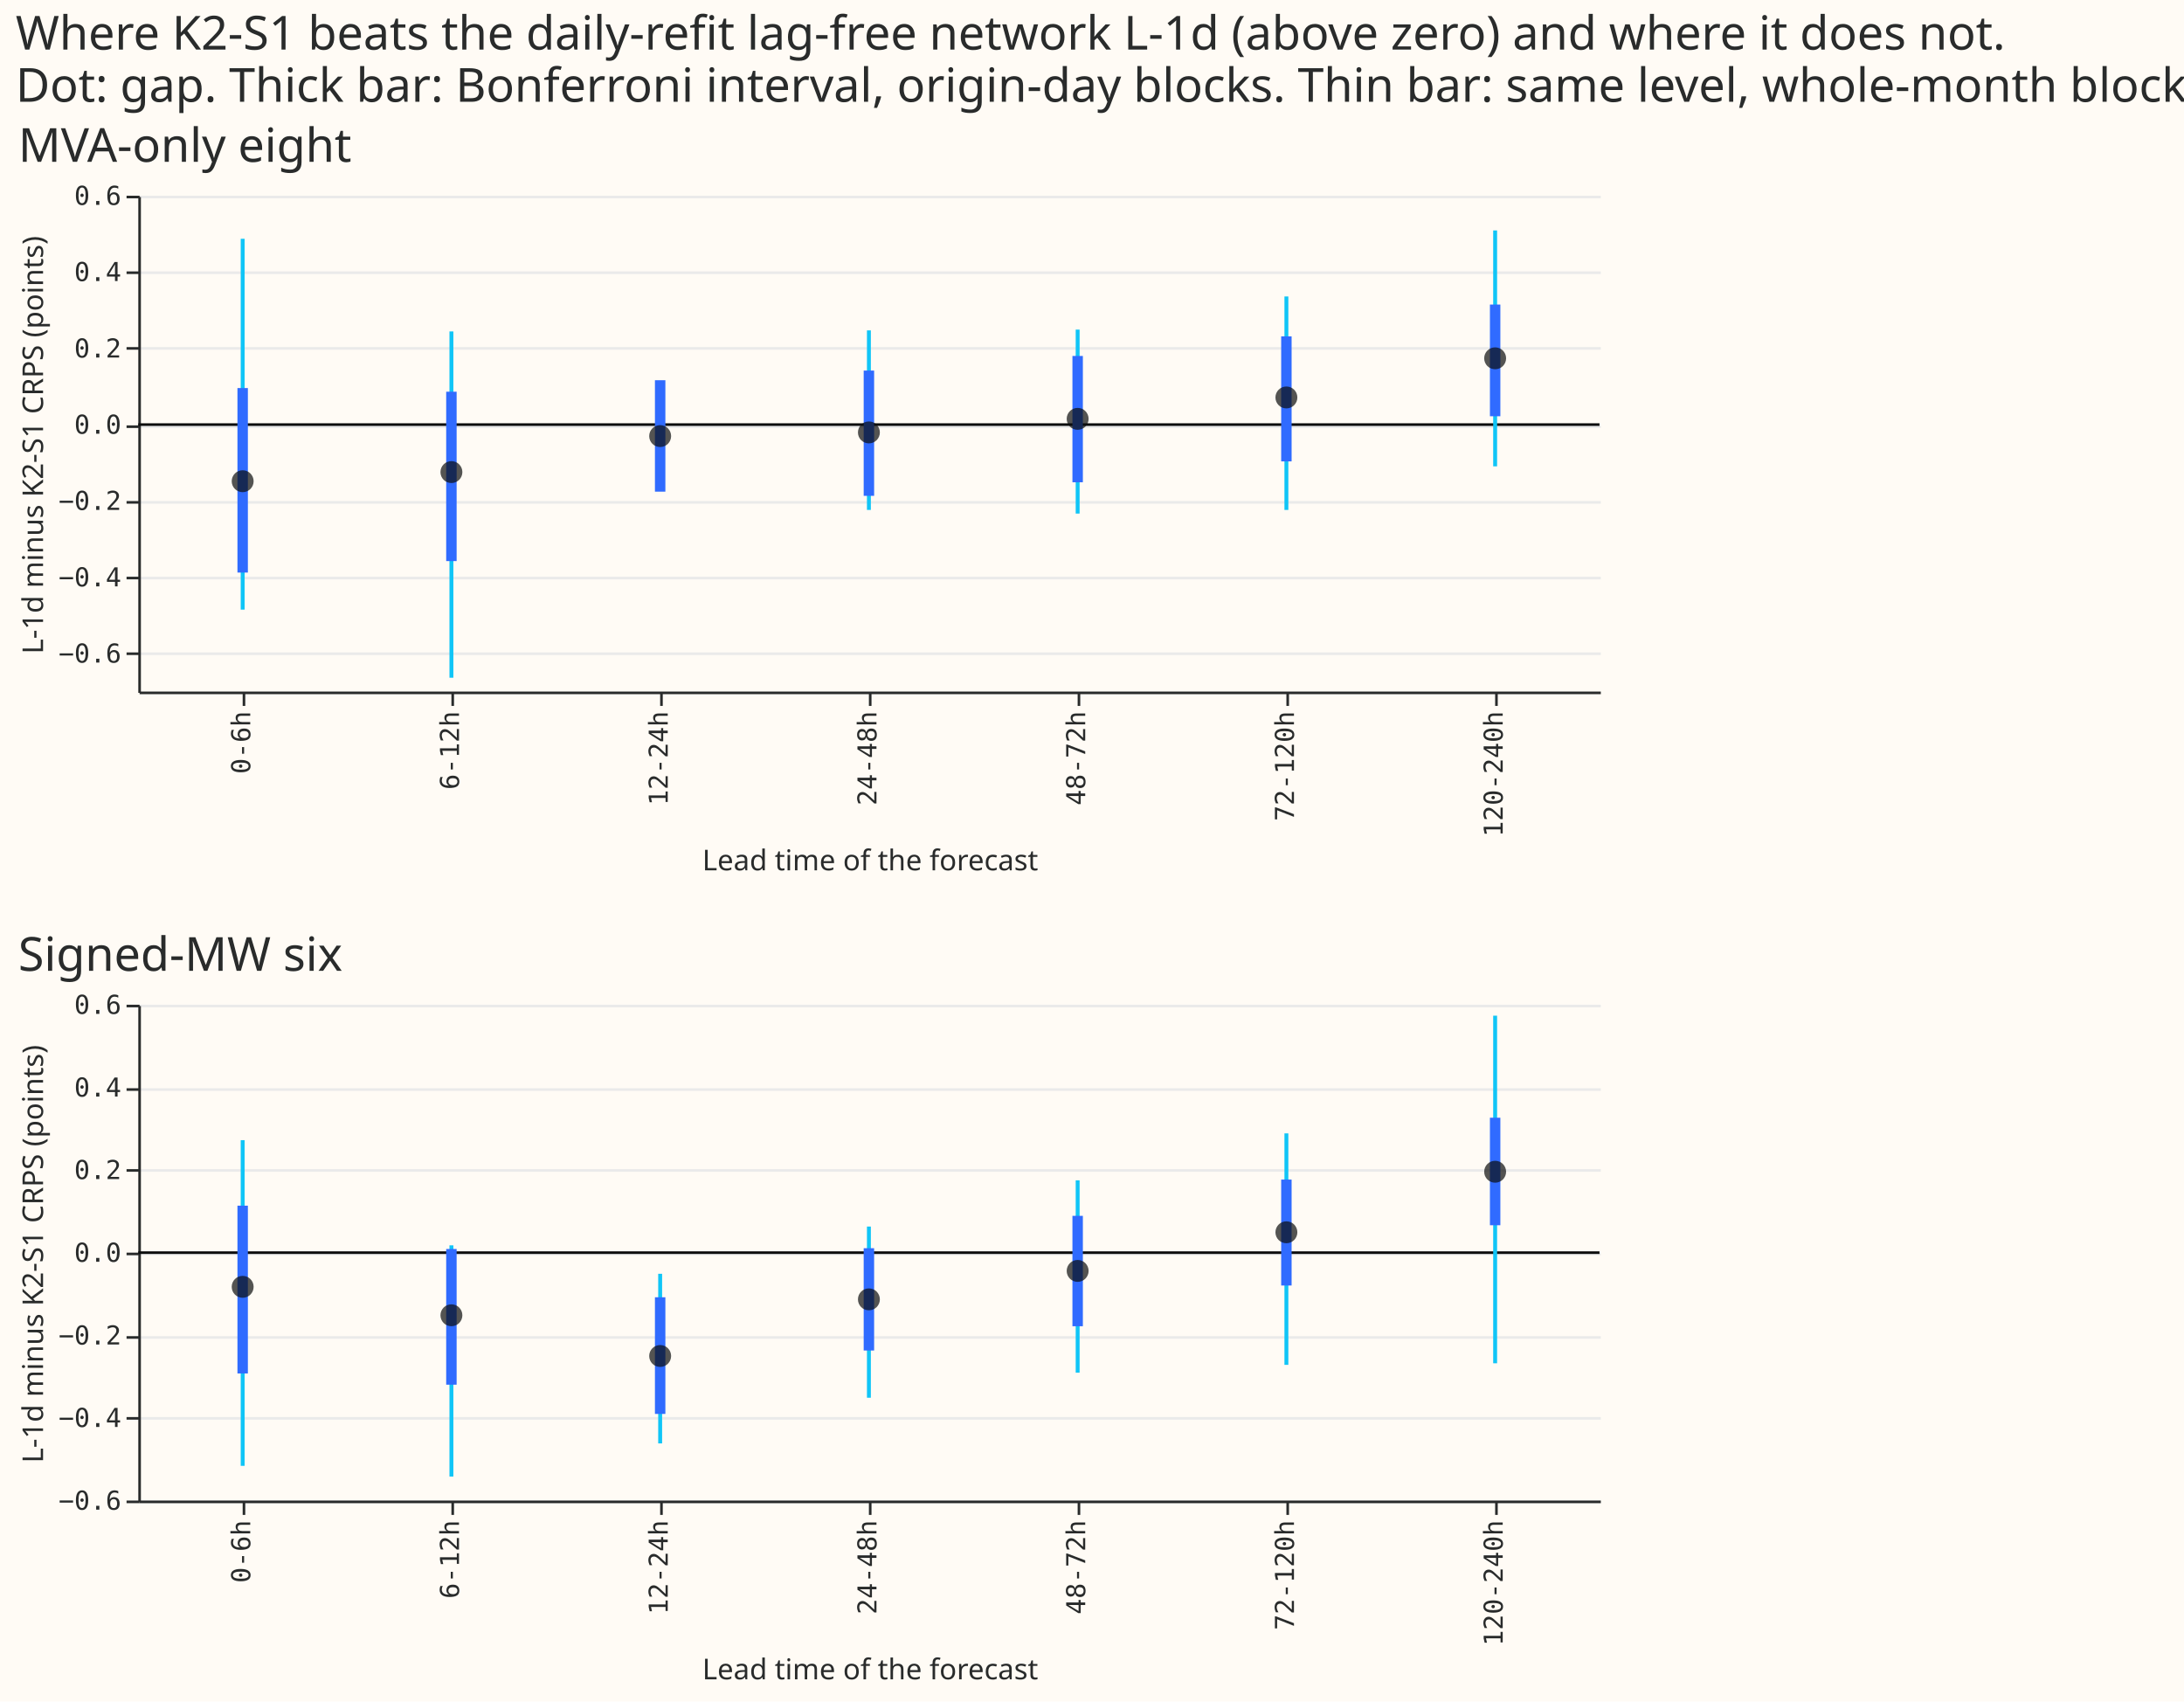
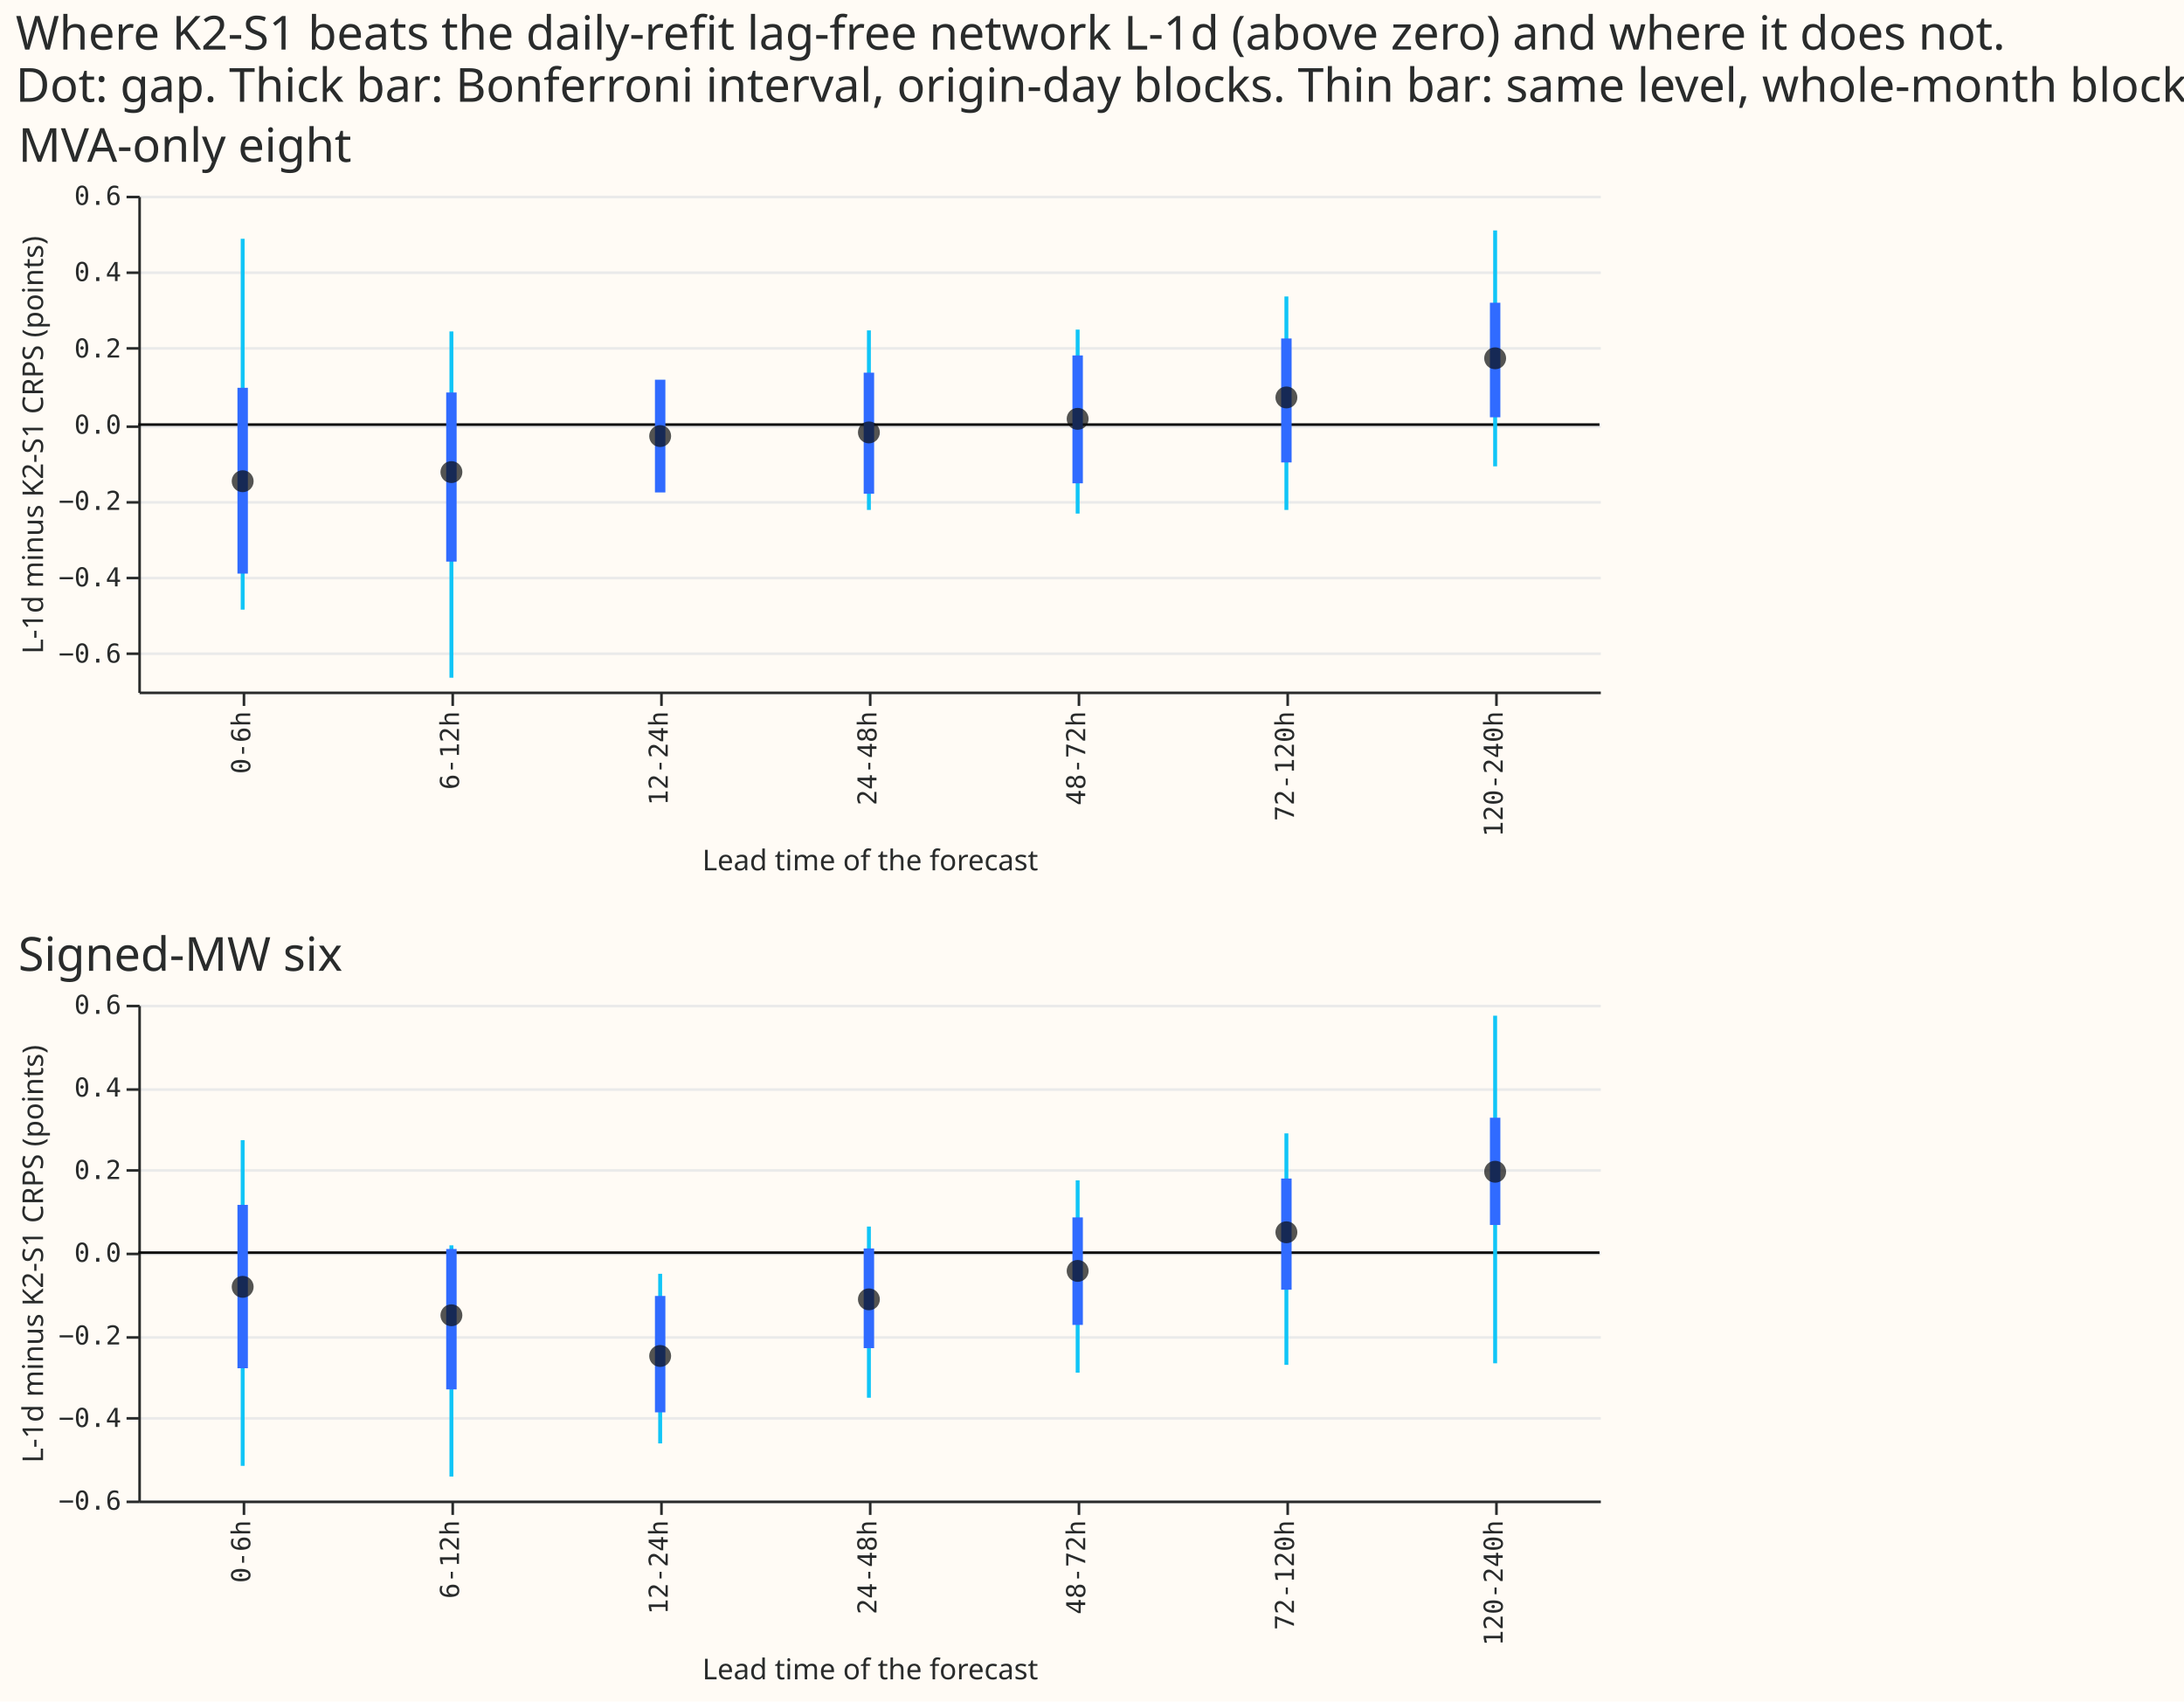
<svg xmlns="http://www.w3.org/2000/svg" width="837" height="652" class="marks" viewBox="0 0 837 652">
  <path fill="#fffbf5" d="M0 0h837v652H0z" />
  <g fill="none" stroke-miterlimit="10" aria-roledescription="group mark container" class="mark-group role-frame root">
    <path d="M53 75h560z" aria-hidden="true" class="background" />
    <g aria-roledescription="group mark container" class="mark-group role-scope concat_0_group">
      <path fill="#fffbf5" d="M53.5 75.5h560v190h-560Z" aria-hidden="true" class="background" />
      <g aria-hidden="true" class="mark-group role-axis">
        <path stroke="#eaeaea" d="M53.5 250.5h560m-560-29h560m-560-29h560m-560-29h560m-560-30h560m-560-29h560m-560-29h560" class="mark-rule role-axis-grid" pointer-events="none" />
      </g>
      <g aria-label="X-axis titled 'Lead time of the forecast' for a discrete scale with 7 values: 0-6h, 6-12h, 12-24h, 24-48h, 48-72h, 72-120h, 120-240h" aria-roledescription="axis" class="mark-group role-axis" pointer-events="none">
        <path stroke="#292b2b" d="M93.5 265.5v5m80-5v5m80-5v5m80-5v5m80-5v5m80-5v5m80-5v5" class="mark-rule role-axis-tick" />
        <g fill="#292b2b" class="mark-text role-axis-label" font-family="Matter Semi Mono, Roboto Mono, monospace" font-size="10" text-anchor="end">
          <text transform="rotate(-90 184.2 88.3)">0-6h</text>
          <text transform="rotate(-90 224.2 48.3)">6-12h</text>
          <text transform="rotate(-90 264.2 8.3)">12-24h</text>
          <text transform="rotate(-90 304.2 -31.7)">24-48h</text>
          <text transform="rotate(-90 344.2 -71.7)">48-72h</text>
          <text transform="rotate(-90 384.2 -111.7)">72-120h</text>
          <text transform="rotate(-90 424.2 -151.7)">120-240h</text>
        </g>
        <path stroke="#292b2b" d="M53.5 265.5h560" class="mark-rule role-axis-domain" />
        <text fill="#292b2b" class="mark-text role-axis-title" font-family="Matter XH, DM Sans, sans-serif" font-size="11" text-anchor="middle" transform="translate(333.5 333.5)">Lead time of the forecast</text>
      </g>
      <g aria-label="Y-axis titled 'L-1d minus K2-S1 CRPS (points)' for a linear scale with values from −0.7 to 0.6" aria-roledescription="axis" class="mark-group role-axis" pointer-events="none">
        <path stroke="#292b2b" d="M53.5 250.5h-5m5-29h-5m5-29h-5m5-29h-5m5-30h-5m5-29h-5m5-29h-5" class="mark-rule role-axis-tick" />
        <g fill="#292b2b" class="mark-text role-axis-label" font-family="Matter Semi Mono, Roboto Mono, monospace" font-size="10" text-anchor="end">
          <text transform="translate(46.5 253.9)">−0.6</text>
          <text transform="translate(46.5 224.7)">−0.4</text>
          <text transform="translate(46.5 195.4)">−0.2</text>
          <text transform="translate(46.5 166.2)">0.0</text>
          <text transform="translate(46.5 137)">0.2</text>
          <text transform="translate(46.5 107.7)">0.4</text>
          <text transform="translate(46.5 78.5)">0.6</text>
        </g>
        <path stroke="#292b2b" d="M53.5 265.5v-190" class="mark-rule role-axis-domain" />
        <text fill="#292b2b" class="mark-text role-axis-title" font-family="Matter XH, DM Sans, sans-serif" font-size="11" text-anchor="middle" transform="rotate(-90 93.5 77)">L-1d minus K2-S1 CRPS (points)</text>
      </g>
      <g aria-roledescription="rule mark container" class="mark-rule role-mark concat_0_layer_0_marks">
        <path stroke="#0c0d0d" d="M613 162.7H53" aria-label="y: 0" aria-roledescription="rule mark" />
      </g>
      <g stroke="#10c5f7" stroke-width="1.5" aria-roledescription="rule mark container" class="mark-rule role-mark concat_0_layer_1_marks">
-         <path d="M93 233.6V91.5" aria-label="Lead time of the forecast: 0-6h; L-1d minus K2-S1 CRPS (points): −0.485001117299; high_bonferroni_month: 0.487007897977" aria-roledescription="rule mark" />
+         <path d="M93 233.6V91.5" aria-label="Lead time of the forecast: 0-6h; L-1d minus K2-S1 CRPS (points): −0.485001117299; high_bonferroni_month: 0.487007860222" aria-roledescription="rule mark" />
        <path d="M173 259.7V127" aria-label="Lead time of the forecast: 6-12h; L-1d minus K2-S1 CRPS (points): −0.663621878361; high_bonferroni_month: 0.244346226234" aria-roledescription="rule mark" />
        <path d="M253 179v-25" aria-label="Lead time of the forecast: 12-24h; L-1d minus K2-S1 CRPS (points): −0.111505999119; high_bonferroni_month: 0.0597731936669" aria-roledescription="rule mark" />
-         <path d="M333 195.4v-68.8" aria-label="Lead time of the forecast: 24-48h; L-1d minus K2-S1 CRPS (points): −0.223576568016; high_bonferroni_month: 0.247472536585" aria-roledescription="rule mark" />
+         <path d="M333 195.4v-68.8" aria-label="Lead time of the forecast: 24-48h; L-1d minus K2-S1 CRPS (points): −0.223576584433; high_bonferroni_month: 0.247472536585" aria-roledescription="rule mark" />
        <path d="M413 196.8v-70.5" aria-label="Lead time of the forecast: 48-72h; L-1d minus K2-S1 CRPS (points): −0.233686226701; high_bonferroni_month: 0.248583674949" aria-roledescription="rule mark" />
        <path d="M493 195.4v-81.8" aria-label="Lead time of the forecast: 72-120h; L-1d minus K2-S1 CRPS (points): −0.22393958533; high_bonferroni_month: 0.335498779579" aria-roledescription="rule mark" />
-         <path d="M573 178.7V88.3" aria-label="Lead time of the forecast: 120-240h; L-1d minus K2-S1 CRPS (points): −0.109710180102; high_bonferroni_month: 0.5085981789" aria-roledescription="rule mark" />
+         <path d="M573 178.7V88.3" aria-label="Lead time of the forecast: 120-240h; L-1d minus K2-S1 CRPS (points): −0.109710180102; high_bonferroni_month: 0.508598212301" aria-roledescription="rule mark" />
      </g>
      <g stroke="#306bff" stroke-width="4" aria-roledescription="rule mark container" class="mark-rule role-mark concat_0_layer_2_marks">
-         <path d="M93 219.4v-70.7" aria-label="Lead time of the forecast: 0-6h; low_bonferroni_day: −0.388004674025; high_bonferroni_day: 0.0954862717435" aria-roledescription="rule mark" />
-         <path d="M173 215v-64.9" aria-label="Lead time of the forecast: 6-12h; low_bonferroni_day: −0.357996776531; high_bonferroni_day: 0.0860802816911" aria-roledescription="rule mark" />
-         <path d="M253 188.4v-42.7" aria-label="Lead time of the forecast: 12-24h; low_bonferroni_day: −0.176060295036; high_bonferroni_day: 0.116021795551" aria-roledescription="rule mark" />
-         <path d="M333 190v-48" aria-label="Lead time of the forecast: 24-48h; low_bonferroni_day: −0.186901111405; high_bonferroni_day: 0.141291669646" aria-roledescription="rule mark" />
-         <path d="M413 184.8v-48.4" aria-label="Lead time of the forecast: 48-72h; low_bonferroni_day: −0.151570368104; high_bonferroni_day: 0.179534947211" aria-roledescription="rule mark" />
-         <path d="M493 176.8v-47.9" aria-label="Lead time of the forecast: 72-120h; low_bonferroni_day: −0.0965002232008; high_bonferroni_day: 0.230990336866" aria-roledescription="rule mark" />
-         <path d="M573 159.5v-42.8" aria-label="Lead time of the forecast: 120-240h; low_bonferroni_day: 0.0220537564164; high_bonferroni_day: 0.315094033999" aria-roledescription="rule mark" />
+         <path d="M93 219.8v-71.2" aria-label="Lead time of the forecast: 0-6h; low_bonferroni_day: −0.390512821328; high_bonferroni_day: 0.0969231838045" aria-roledescription="rule mark" />
+         <path d="M173 215.2v-64.8" aria-label="Lead time of the forecast: 6-12h; low_bonferroni_day: −0.359138365869; high_bonferroni_day: 0.0841971684236" aria-roledescription="rule mark" />
+         <path d="M253 188.7v-43.2" aria-label="Lead time of the forecast: 12-24h; low_bonferroni_day: −0.178200532194; high_bonferroni_day: 0.117317219133" aria-roledescription="rule mark" />
+         <path d="M333 189.2v-46.4" aria-label="Lead time of the forecast: 24-48h; low_bonferroni_day: −0.181040008399; high_bonferroni_day: 0.136721219077" aria-roledescription="rule mark" />
+         <path d="M413 185.2v-49" aria-label="Lead time of the forecast: 48-72h; low_bonferroni_day: −0.153733715045; high_bonferroni_day: 0.181350181154" aria-roledescription="rule mark" />
+         <path d="M493 177.2v-47.5" aria-label="Lead time of the forecast: 72-120h; low_bonferroni_day: −0.0995180388332; high_bonferroni_day: 0.225676640921" aria-roledescription="rule mark" />
+         <path d="M573 159.9V116" aria-label="Lead time of the forecast: 120-240h; low_bonferroni_day: 0.0191402435528; high_bonferroni_day: 0.318837988124" aria-roledescription="rule mark" />
      </g>
      <g fill="#0c0d0d" aria-roledescription="symbol mark container" class="mark-symbol role-mark concat_0_layer_3_marks">
        <path d="M97.2 184.4a4.2 4.2 0 1 1-8.4 0 4.2 4.2 0 1 1 8.4 0" aria-label="Lead time of the forecast: 0-6h; difference: −0.148557453807" aria-roledescription="point" opacity=".7" />
        <path d="M177.2 180.9a4.2 4.2 0 1 1-8.4 0 4.2 4.2 0 1 1 8.4 0" aria-label="Lead time of the forecast: 6-12h; difference: −0.124331289011" aria-roledescription="point" opacity=".7" />
        <path d="M257.2 167.1a4.2 4.2 0 1 1-8.4 0 4.2 4.2 0 1 1 8.4 0" aria-label="Lead time of the forecast: 12-24h; difference: −0.0302980017483" aria-roledescription="point" opacity=".7" />
        <path d="M337.2 165.7a4.2 4.2 0 1 1-8.4 0 4.2 4.2 0 1 1 8.4 0" aria-label="Lead time of the forecast: 24-48h; difference: −0.0207990869305" aria-roledescription="point" opacity=".7" />
        <path d="M417.2 160.5a4.2 4.2 0 1 1-8.4 0 4.2 4.2 0 1 1 8.4 0" aria-label="Lead time of the forecast: 48-72h; difference: 0.0147534906004" aria-roledescription="point" opacity=".7" />
        <path d="M497.2 152.3a4.2 4.2 0 1 1-8.4 0 4.2 4.2 0 1 1 8.4 0" aria-label="Lead time of the forecast: 72-120h; difference: 0.0708262546289" aria-roledescription="point" opacity=".7" />
        <path d="M577.2 137.3a4.2 4.2 0 1 1-8.4 0 4.2 4.2 0 1 1 8.4 0" aria-label="Lead time of the forecast: 120-240h; difference: 0.173650097642" aria-roledescription="point" opacity=".7" />
      </g>
      <g class="mark-group role-title">
        <text fill="#292b2b" aria-label="Title text 'MVA-only eight'" aria-roledescription="title" class="mark-text role-title-text" font-family="Matter XH, DM Sans, sans-serif" font-size="18" pointer-events="none" transform="translate(7 62)">MVA-only eight</text>
      </g>
    </g>
    <g aria-roledescription="group mark container" class="mark-group role-scope concat_1_group">
      <path fill="#fffbf5" d="M53.5 385.5h560v190h-560Z" aria-hidden="true" class="background" />
      <g aria-hidden="true" class="mark-group role-axis">
        <path stroke="#eaeaea" d="M53.5 575.5h560m-560-32h560m-560-31h560m-560-32h560m-560-32h560m-560-31h560m-560-32h560" class="mark-rule role-axis-grid" pointer-events="none" />
      </g>
      <g aria-label="X-axis titled 'Lead time of the forecast' for a discrete scale with 7 values: 0-6h, 6-12h, 12-24h, 24-48h, 48-72h, 72-120h, 120-240h" aria-roledescription="axis" class="mark-group role-axis" pointer-events="none">
        <path stroke="#292b2b" d="M93.5 575.5v5m80-5v5m80-5v5m80-5v5m80-5v5m80-5v5m80-5v5" class="mark-rule role-axis-tick" />
        <g fill="#292b2b" class="mark-text role-axis-label" font-family="Matter Semi Mono, Roboto Mono, monospace" font-size="10" text-anchor="end">
          <text transform="rotate(-90 339.2 243.3)">0-6h</text>
          <text transform="rotate(-90 379.2 203.3)">6-12h</text>
          <text transform="rotate(-90 419.2 163.3)">12-24h</text>
          <text transform="rotate(-90 459.2 123.3)">24-48h</text>
          <text transform="rotate(-90 499.2 83.3)">48-72h</text>
          <text transform="rotate(-90 539.2 43.3)">72-120h</text>
          <text transform="rotate(-90 579.2 3.3)">120-240h</text>
        </g>
        <path stroke="#292b2b" d="M53.5 575.5h560" class="mark-rule role-axis-domain" />
        <text fill="#292b2b" class="mark-text role-axis-title" font-family="Matter XH, DM Sans, sans-serif" font-size="11" text-anchor="middle" transform="translate(333.5 643.5)">Lead time of the forecast</text>
      </g>
      <g aria-label="Y-axis titled 'L-1d minus K2-S1 CRPS (points)' for a linear scale with values from −0.6 to 0.6" aria-roledescription="axis" class="mark-group role-axis" pointer-events="none">
        <path stroke="#292b2b" d="M53.5 575.5h-5m5-32h-5m5-31h-5m5-32h-5m5-32h-5m5-31h-5m5-32h-5" class="mark-rule role-axis-tick" />
        <g fill="#292b2b" class="mark-text role-axis-label" font-family="Matter Semi Mono, Roboto Mono, monospace" font-size="10" text-anchor="end">
          <text transform="translate(46.5 578.5)">−0.6</text>
          <text transform="translate(46.5 546.8)">−0.4</text>
          <text transform="translate(46.5 515.2)">−0.2</text>
          <text transform="translate(46.5 483.5)">0.0</text>
          <text transform="translate(46.5 451.8)">0.2</text>
          <text transform="translate(46.5 420.2)">0.4</text>
          <text transform="translate(46.5 388.5)">0.6</text>
        </g>
        <path stroke="#292b2b" d="M53.5 575.5v-190" class="mark-rule role-axis-domain" />
        <text fill="#292b2b" class="mark-text role-axis-title" font-family="Matter XH, DM Sans, sans-serif" font-size="11" text-anchor="middle" transform="rotate(-90 248.5 232)">L-1d minus K2-S1 CRPS (points)</text>
      </g>
      <g aria-roledescription="rule mark container" class="mark-rule role-mark concat_1_layer_0_marks">
        <path stroke="#0c0d0d" d="M613 480H53" aria-label="y: 0" aria-roledescription="rule mark" />
      </g>
      <g stroke="#10c5f7" stroke-width="1.5" aria-roledescription="rule mark container" class="mark-rule role-mark concat_1_layer_1_marks">
        <path d="M93 561.7V436.9" aria-label="Lead time of the forecast: 0-6h; L-1d minus K2-S1 CRPS (points): −0.515938416779; high_bonferroni_month: 0.272308492261" aria-roledescription="rule mark" />
        <path d="M173 565.8v-88.6" aria-label="Lead time of the forecast: 6-12h; L-1d minus K2-S1 CRPS (points): −0.54192726621; high_bonferroni_month: 0.0179571693326" aria-roledescription="rule mark" />
        <path d="M253 553.1v-65" aria-label="Lead time of the forecast: 12-24h; L-1d minus K2-S1 CRPS (points): −0.461909089412; high_bonferroni_month: −0.050629727682" aria-roledescription="rule mark" />
-         <path d="M333 535.6V470" aria-label="Lead time of the forecast: 24-48h; L-1d minus K2-S1 CRPS (points): −0.350932573302; high_bonferroni_month: 0.0625692123848" aria-roledescription="rule mark" />
+         <path d="M333 535.6V470" aria-label="Lead time of the forecast: 24-48h; L-1d minus K2-S1 CRPS (points): −0.350932573302; high_bonferroni_month: 0.0625692083566" aria-roledescription="rule mark" />
        <path d="M413 526v-73.7" aria-label="Lead time of the forecast: 48-72h; L-1d minus K2-S1 CRPS (points): −0.290099922436; high_bonferroni_month: 0.17496060993" aria-roledescription="rule mark" />
        <path d="M493 523v-88.7" aria-label="Lead time of the forecast: 72-120h; L-1d minus K2-S1 CRPS (points): −0.271664531306; high_bonferroni_month: 0.288686925765" aria-roledescription="rule mark" />
-         <path d="M573 522.4V389.2" aria-label="Lead time of the forecast: 120-240h; L-1d minus K2-S1 CRPS (points): −0.267910733062; high_bonferroni_month: 0.573356550995" aria-roledescription="rule mark" />
+         <path d="M573 522.4V389.2" aria-label="Lead time of the forecast: 120-240h; L-1d minus K2-S1 CRPS (points): −0.267910712525; high_bonferroni_month: 0.573356550995" aria-roledescription="rule mark" />
      </g>
      <g stroke="#306bff" stroke-width="4" aria-roledescription="rule mark container" class="mark-rule role-mark concat_1_layer_2_marks">
-         <path d="M93 526.3V462" aria-label="Lead time of the forecast: 0-6h; low_bonferroni_day: −0.292129572548; high_bonferroni_day: 0.113785090082" aria-roledescription="rule mark" />
-         <path d="M173 530.6v-52" aria-label="Lead time of the forecast: 6-12h; low_bonferroni_day: −0.319805728494; high_bonferroni_day: 0.00840236528668" aria-roledescription="rule mark" />
-         <path d="M253 541.8v-44.7" aria-label="Lead time of the forecast: 12-24h; low_bonferroni_day: −0.390317820691; high_bonferroni_day: −0.108173925883" aria-roledescription="rule mark" />
-         <path d="M333 517.5v-39.2" aria-label="Lead time of the forecast: 24-48h; low_bonferroni_day: −0.23696595155; high_bonferroni_day: 0.0104940608344" aria-roledescription="rule mark" />
-         <path d="M413 508.2v-42.3" aria-label="Lead time of the forecast: 48-72h; low_bonferroni_day: −0.177935186518; high_bonferroni_day: 0.0893620603312" aria-roledescription="rule mark" />
-         <path d="M493 492.6V452" aria-label="Lead time of the forecast: 72-120h; low_bonferroni_day: −0.0797411573125; high_bonferroni_day: 0.176958831123" aria-roledescription="rule mark" />
-         <path d="M573 469.5v-41.2" aria-label="Lead time of the forecast: 120-240h; low_bonferroni_day: 0.0664936990131; high_bonferroni_day: 0.326839977688" aria-roledescription="rule mark" />
+         <path d="M93 524.3v-62.6" aria-label="Lead time of the forecast: 0-6h; low_bonferroni_day: −0.280002463972; high_bonferroni_day: 0.115499943472" aria-roledescription="rule mark" />
+         <path d="M173 532.4v-53.8" aria-label="Lead time of the forecast: 6-12h; low_bonferroni_day: −0.331085527137; high_bonferroni_day: 0.00881465828801" aria-roledescription="rule mark" />
+         <path d="M253 541.2v-44.6" aria-label="Lead time of the forecast: 12-24h; low_bonferroni_day: −0.386407945211; high_bonferroni_day: −0.104452910675" aria-roledescription="rule mark" />
+         <path d="M333 516.6v-38.2" aria-label="Lead time of the forecast: 24-48h; low_bonferroni_day: −0.231369550738; high_bonferroni_day: 0.00971726764289" aria-roledescription="rule mark" />
+         <path d="M413 507.7v-41.2" aria-label="Lead time of the forecast: 48-72h; low_bonferroni_day: −0.174762269559; high_bonferroni_day: 0.0851483775362" aria-roledescription="rule mark" />
+         <path d="M493 494.2v-42.6" aria-label="Lead time of the forecast: 72-120h; low_bonferroni_day: −0.0894602055399; high_bonferroni_day: 0.179349440947" aria-roledescription="rule mark" />
+         <path d="M573 469.4v-41.1" aria-label="Lead time of the forecast: 120-240h; low_bonferroni_day: 0.0669568766088; high_bonferroni_day: 0.326543023572" aria-roledescription="rule mark" />
      </g>
      <g fill="#0c0d0d" aria-roledescription="symbol mark container" class="mark-symbol role-mark concat_1_layer_3_marks">
        <path d="M97.2 493.1a4.2 4.2 0 1 1-8.4 0 4.2 4.2 0 1 1 8.4 0" aria-label="Lead time of the forecast: 0-6h; difference: −0.0828734345074" aria-roledescription="point" opacity=".7" />
        <path d="M177.2 504a4.2 4.2 0 1 1-8.4 0 4.2 4.2 0 1 1 8.4 0" aria-label="Lead time of the forecast: 6-12h; difference: −0.151114432527" aria-roledescription="point" opacity=".7" />
        <path d="M257.2 519.6a4.2 4.2 0 1 1-8.4 0 4.2 4.2 0 1 1 8.4 0" aria-label="Lead time of the forecast: 12-24h; difference: −0.250375129024" aria-roledescription="point" opacity=".7" />
        <path d="M337.2 497.9a4.2 4.2 0 1 1-8.4 0 4.2 4.2 0 1 1 8.4 0" aria-label="Lead time of the forecast: 24-48h; difference: −0.112752695533" aria-roledescription="point" opacity=".7" />
        <path d="M417.2 487a4.2 4.2 0 1 1-8.4 0 4.2 4.2 0 1 1 8.4 0" aria-label="Lead time of the forecast: 48-72h; difference: −0.0441004436331" aria-roledescription="point" opacity=".7" />
        <path d="M497.2 472.2a4.2 4.2 0 1 1-8.4 0 4.2 4.2 0 1 1 8.4 0" aria-label="Lead time of the forecast: 72-120h; difference: 0.0491230864206" aria-roledescription="point" opacity=".7" />
        <path d="M577.2 449a4.2 4.2 0 1 1-8.4 0 4.2 4.2 0 1 1 8.4 0" aria-label="Lead time of the forecast: 120-240h; difference: 0.195776082373" aria-roledescription="point" opacity=".7" />
      </g>
      <g class="mark-group role-title">
        <text fill="#292b2b" aria-label="Title text 'Signed-MW six'" aria-roledescription="title" class="mark-text role-title-text" font-family="Matter XH, DM Sans, sans-serif" font-size="18" pointer-events="none" transform="translate(7 372)">Signed-MW six</text>
      </g>
    </g>
    <g class="mark-group role-title">
      <text fill="#292b2b" aria-label="Title text 'Where K2-S1 beats the daily-refit lag-free network L-1d (above zero) and where it does not. Dot: gap. Thick bar: Bonferroni interval, origin-day blocks. Thin bar: same level, whole-month blocks (5).'" aria-roledescription="title" class="mark-text role-title-text" font-family="Matter XH, DM Sans, sans-serif" font-size="18" pointer-events="none" transform="translate(6 19)">
        <tspan>Where K2-S1 beats the daily-refit lag-free network L-1d (above zero) and where it does not.</tspan>
        <tspan x="0" dy="20">Dot: gap. Thick bar: Bonferroni interval, origin-day blocks. Thin bar: same level, whole-month blocks (5).</tspan>
      </text>
    </g>
  </g>
</svg>
